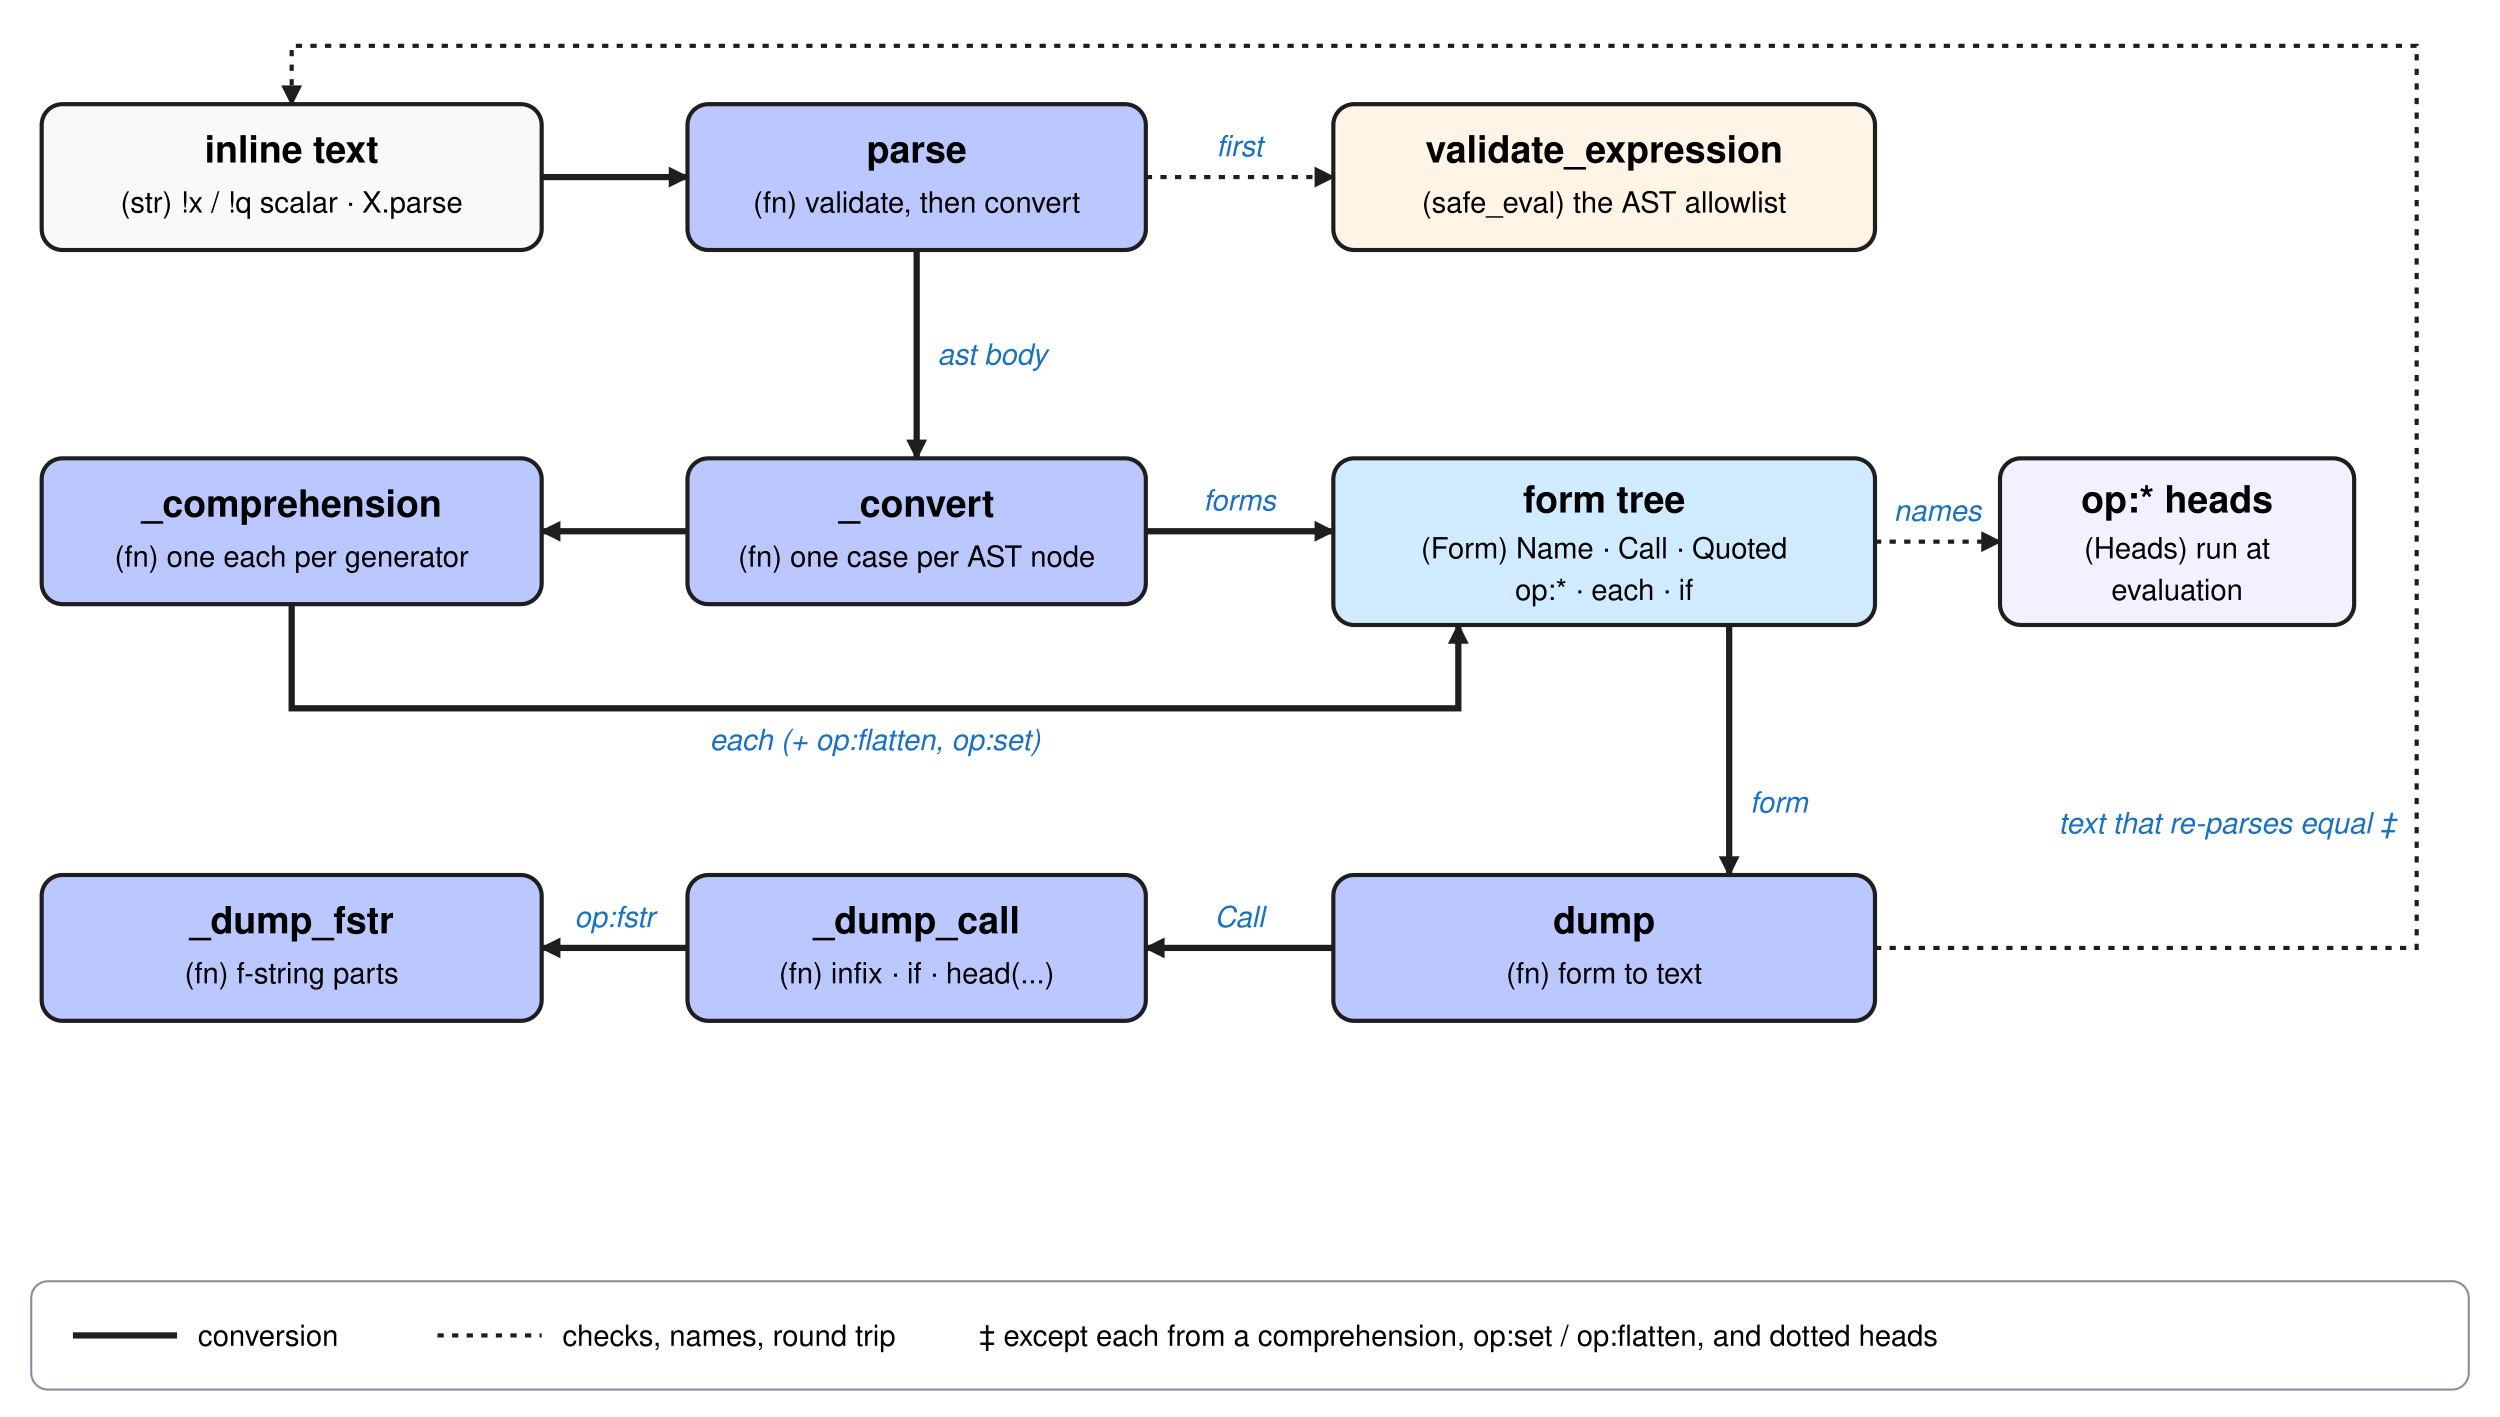
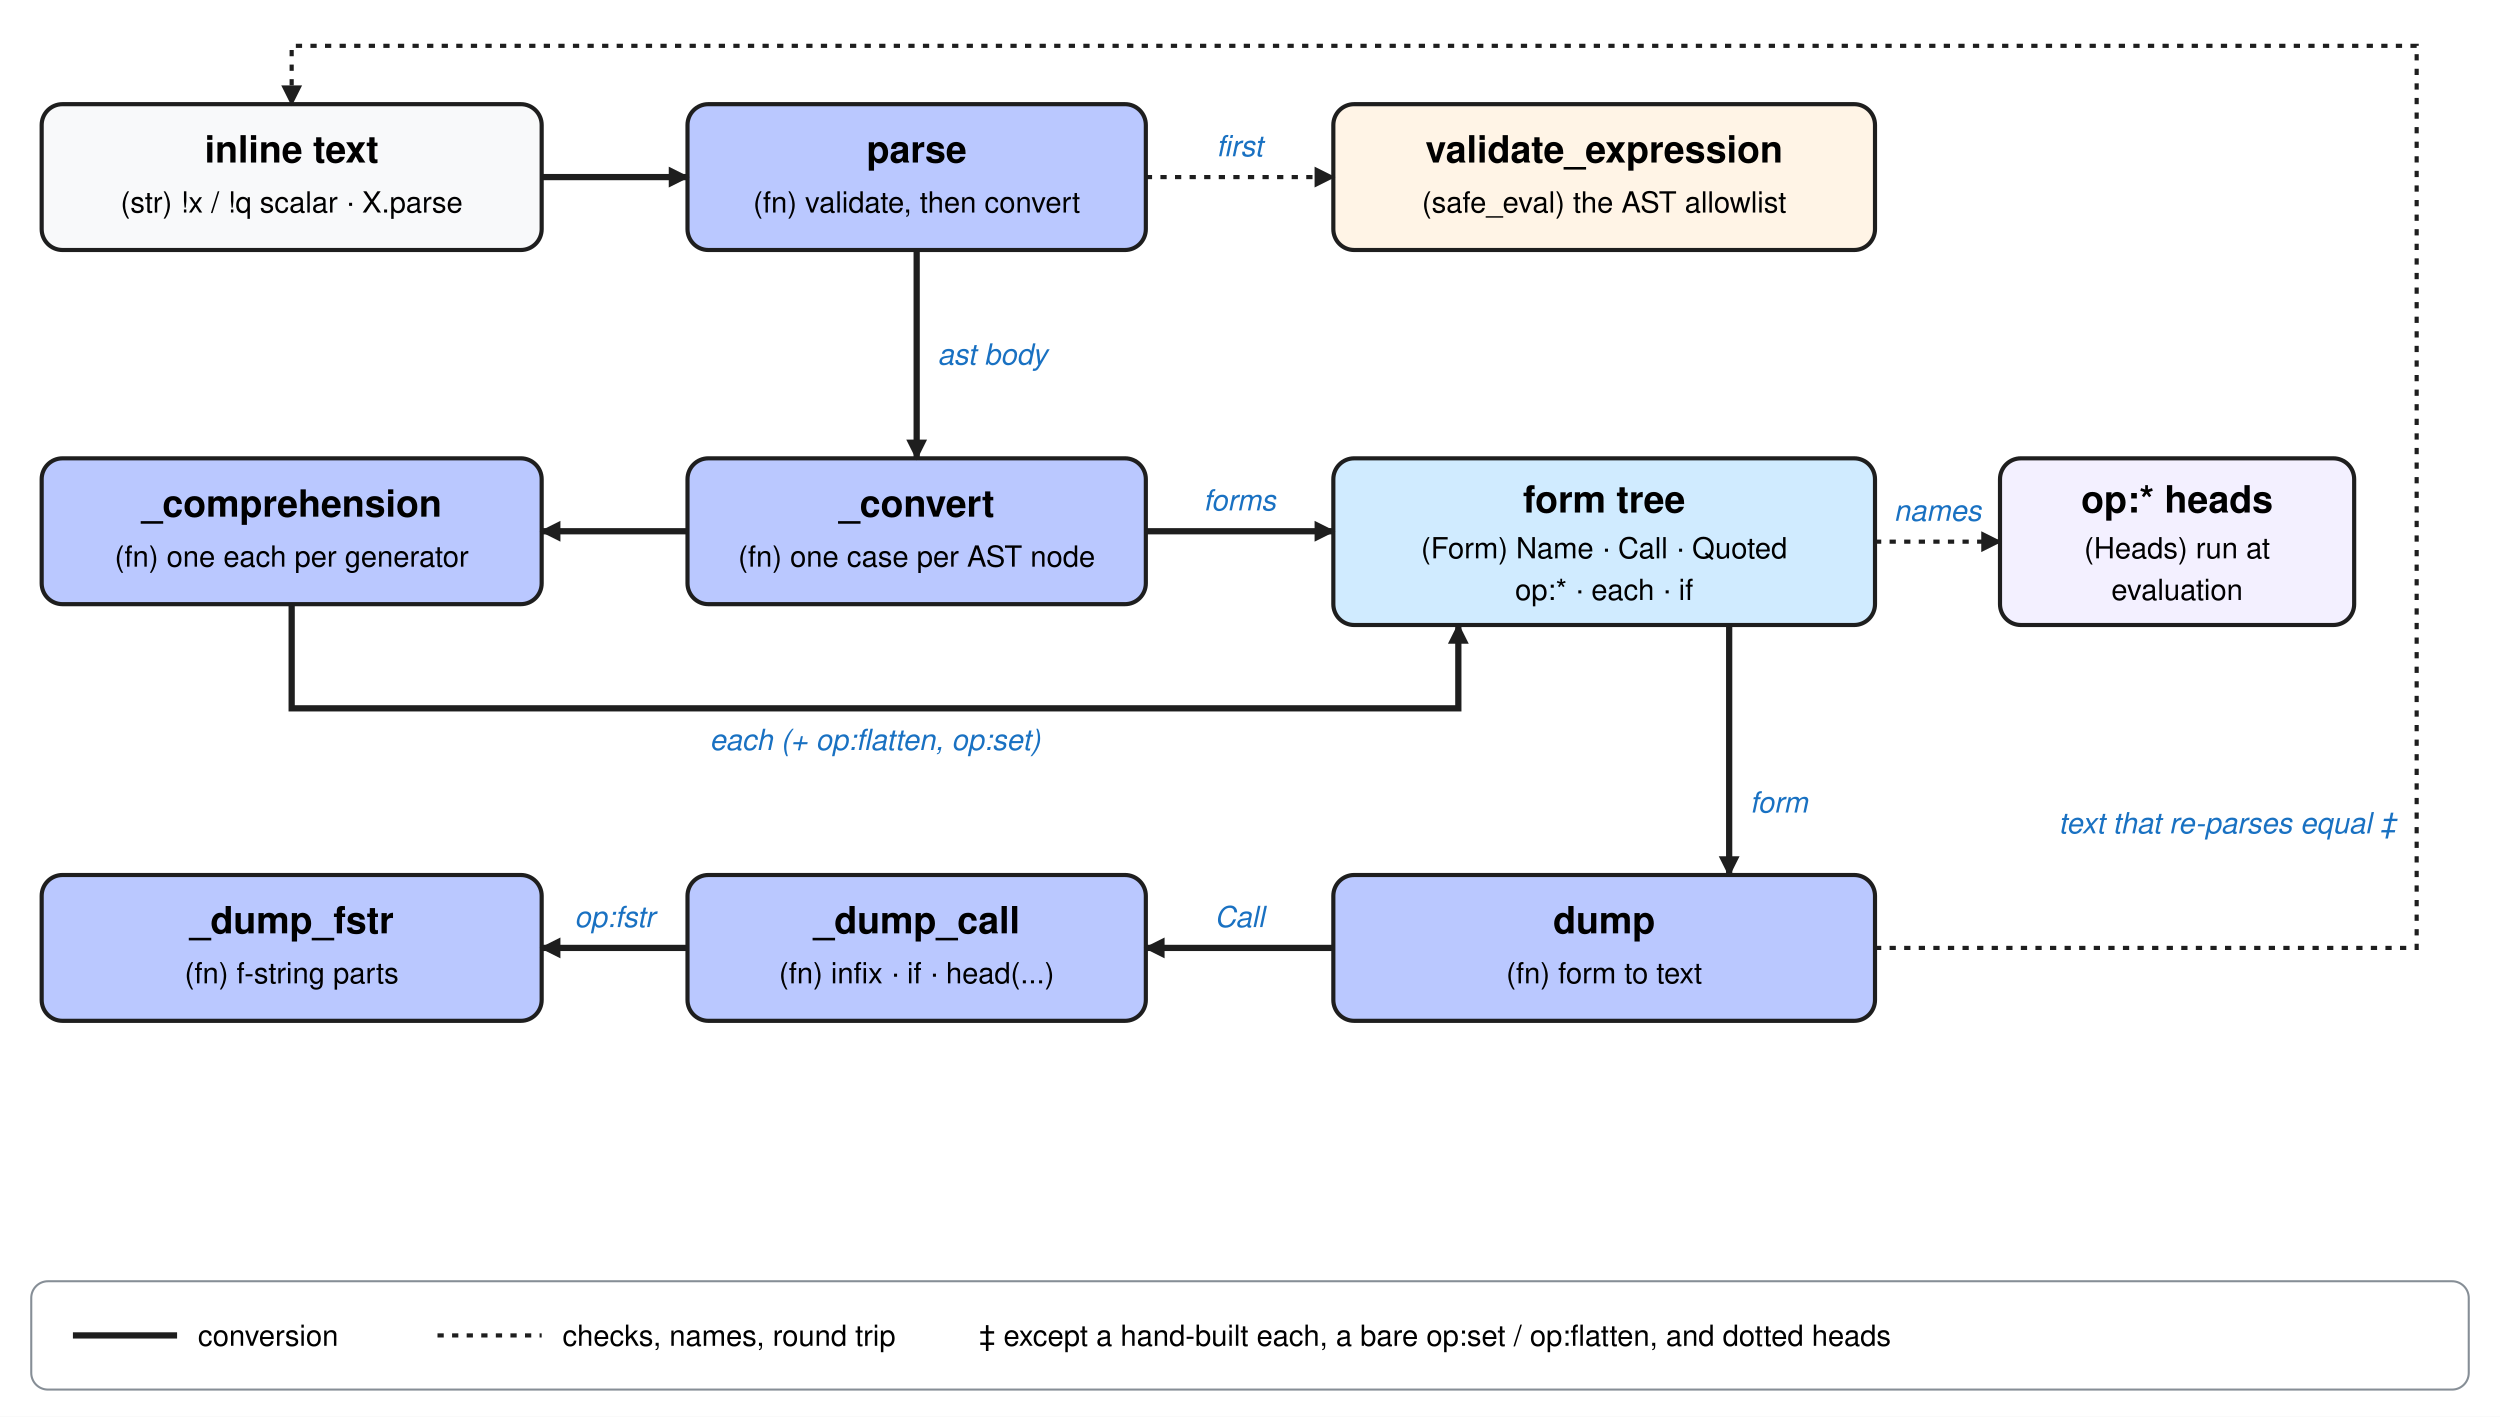
<svg xmlns="http://www.w3.org/2000/svg" width="2400" height="1360" viewBox="0 0 1200 680" font-family="Helvetica, Arial, sans-serif">
  <defs>
    <marker id="arrowhead" viewBox="0 0 10 10" refX="9" refY="5" markerUnits="userSpaceOnUse" markerWidth="10" markerHeight="10" orient="auto-start-reverse">
      <polygon id="arrowhead-shape" points="0,0 10,5 0,10" fill="#1e1e1e" />
    </marker>
  </defs>
  <rect id="bg" x="0" y="0" width="1200" height="680" fill="#ffffff" />
  <g id="n-src">
    <rect id="n-src-box" x="20" y="50" width="240" height="70" rx="10" fill="#f8f9fa" stroke="#1e1e1e" stroke-width="2" />
    <text id="n-src-name" x="140" y="78" font-size="18" font-weight="600" text-anchor="middle">inline text</text>
    <text id="n-src-kind" x="140" y="102" font-size="14" text-anchor="middle">(str) !x / !q scalar · X.parse</text>
  </g>
  <g id="n-parse">
    <rect id="n-parse-box" x="330" y="50" width="220" height="70" rx="10" fill="#bac8ff" stroke="#1e1e1e" stroke-width="2" />
    <text id="n-parse-name" x="440" y="78" font-size="18" font-weight="600" text-anchor="middle">parse</text>
    <text id="n-parse-kind" x="440" y="102" font-size="14" text-anchor="middle">(fn) validate, then convert</text>
  </g>
  <line id="e-src-parse" x1="260" y1="85" x2="330" y2="85" stroke="#1e1e1e" stroke-width="3" marker-end="url(#arrowhead)" />
  <g id="n-val">
    <rect id="n-val-box" x="640" y="50" width="260" height="70" rx="10" fill="#fff4e6" stroke="#1e1e1e" stroke-width="2" />
    <text id="n-val-name" x="770" y="78" font-size="18" font-weight="600" text-anchor="middle">validate_expression</text>
    <text id="n-val-kind" x="770" y="102" font-size="14" text-anchor="middle">(safe_eval) the AST allowlist</text>
  </g>
  <line id="e-parse-val" x1="550" y1="85" x2="640" y2="85" stroke="#1e1e1e" stroke-width="2" stroke-dasharray="3 4" marker-end="url(#arrowhead)" />
  <text id="l-parse-val" x="595" y="75" font-size="14" fill="#1971c2" font-style="italic" text-anchor="middle">first</text>
  <g id="n-conv">
    <rect id="n-conv-box" x="330" y="220" width="220" height="70" rx="10" fill="#bac8ff" stroke="#1e1e1e" stroke-width="2" />
    <text id="n-conv-name" x="440" y="248" font-size="18" font-weight="600" text-anchor="middle">_convert</text>
    <text id="n-conv-kind" x="440" y="272" font-size="14" text-anchor="middle">(fn) one case per AST node</text>
  </g>
  <line id="e-parse-conv" x1="440" y1="120" x2="440" y2="220" stroke="#1e1e1e" stroke-width="3" marker-end="url(#arrowhead)" />
  <text id="l-parse-conv" x="450" y="175" font-size="14" fill="#1971c2" font-style="italic">ast body</text>
  <g id="n-comp">
    <rect id="n-comp-box" x="20" y="220" width="240" height="70" rx="10" fill="#bac8ff" stroke="#1e1e1e" stroke-width="2" />
    <text id="n-comp-name" x="140" y="248" font-size="18" font-weight="600" text-anchor="middle">_comprehension</text>
    <text id="n-comp-kind" x="140" y="272" font-size="14" text-anchor="middle">(fn) one each per generator</text>
  </g>
  <line id="e-conv-comp" x1="330" y1="255" x2="260" y2="255" stroke="#1e1e1e" stroke-width="3" marker-end="url(#arrowhead)" />
  <g id="n-form">
    <rect id="n-form-box" x="640" y="220" width="260" height="80" rx="10" fill="#d0ebff" stroke="#1e1e1e" stroke-width="2" />
    <text id="n-form-name" x="770" y="246" font-size="18" font-weight="600" text-anchor="middle">form tree</text>
    <text id="n-form-kind" x="770" y="268" font-size="14" text-anchor="middle">(Form) Name · Call · Quoted</text>
    <text id="n-form-kind2" x="770" y="288" font-size="14" text-anchor="middle">op:* · each · if</text>
  </g>
  <line id="e-conv-form" x1="550" y1="255" x2="640" y2="255" stroke="#1e1e1e" stroke-width="3" marker-end="url(#arrowhead)" />
  <text id="l-conv-form" x="595" y="245" font-size="14" fill="#1971c2" font-style="italic" text-anchor="middle">forms</text>
  <polyline id="e-comp-form" points="140,290 140,340 700,340 700,300" fill="none" stroke="#1e1e1e" stroke-width="3" marker-end="url(#arrowhead)" />
  <text id="l-comp-form" x="420" y="360" font-size="14" fill="#1971c2" font-style="italic" text-anchor="middle">each (+ op:flatten, op:set)</text>
  <g id="n-heads">
    <rect id="n-heads-box" x="960" y="220" width="170" height="80" rx="10" fill="#f3f0ff" stroke="#1e1e1e" stroke-width="2" />
    <text id="n-heads-name" x="1045" y="246" font-size="18" font-weight="600" text-anchor="middle">op:* heads</text>
    <text id="n-heads-kind" x="1045" y="268" font-size="14" text-anchor="middle">(Heads) run at</text>
    <text id="n-heads-kind2" x="1045" y="288" font-size="14" text-anchor="middle">evaluation</text>
  </g>
  <line id="e-form-heads" x1="900" y1="260" x2="960" y2="260" stroke="#1e1e1e" stroke-width="2" stroke-dasharray="3 4" marker-end="url(#arrowhead)" />
  <text id="l-form-heads" x="930" y="250" font-size="14" fill="#1971c2" font-style="italic" text-anchor="middle">names</text>
  <g id="n-dump">
    <rect id="n-dump-box" x="640" y="420" width="260" height="70" rx="10" fill="#bac8ff" stroke="#1e1e1e" stroke-width="2" />
    <text id="n-dump-name" x="770" y="448" font-size="18" font-weight="600" text-anchor="middle">dump</text>
    <text id="n-dump-kind" x="770" y="472" font-size="14" text-anchor="middle">(fn) form to text</text>
  </g>
  <line id="e-form-dump" x1="830" y1="300" x2="830" y2="420" stroke="#1e1e1e" stroke-width="3" marker-end="url(#arrowhead)" />
  <text id="l-form-dump" x="840" y="390" font-size="14" fill="#1971c2" font-style="italic">form</text>
  <g id="n-dcall">
    <rect id="n-dcall-box" x="330" y="420" width="220" height="70" rx="10" fill="#bac8ff" stroke="#1e1e1e" stroke-width="2" />
    <text id="n-dcall-name" x="440" y="448" font-size="18" font-weight="600" text-anchor="middle">_dump_call</text>
    <text id="n-dcall-kind" x="440" y="472" font-size="14" text-anchor="middle">(fn) infix · if · head(...)</text>
  </g>
  <line id="e-dump-dcall" x1="640" y1="455" x2="550" y2="455" stroke="#1e1e1e" stroke-width="3" marker-end="url(#arrowhead)" />
  <text id="l-dump-dcall" x="595" y="445" font-size="14" fill="#1971c2" font-style="italic" text-anchor="middle">Call</text>
  <g id="n-dfstr">
    <rect id="n-dfstr-box" x="20" y="420" width="240" height="70" rx="10" fill="#bac8ff" stroke="#1e1e1e" stroke-width="2" />
    <text id="n-dfstr-name" x="140" y="448" font-size="18" font-weight="600" text-anchor="middle">_dump_fstr</text>
    <text id="n-dfstr-kind" x="140" y="472" font-size="14" text-anchor="middle">(fn) f-string parts</text>
  </g>
  <line id="e-dcall-dfstr" x1="330" y1="455" x2="260" y2="455" stroke="#1e1e1e" stroke-width="3" marker-end="url(#arrowhead)" />
  <text id="l-dcall-dfstr" x="295" y="445" font-size="14" fill="#1971c2" font-style="italic" text-anchor="middle">op:fstr</text>
  <polyline id="e-dump-src" points="900,455 1160,455 1160,22 140,22 140,50" fill="none" stroke="#1e1e1e" stroke-width="2" stroke-dasharray="3 4" marker-end="url(#arrowhead)" />
  <text id="l-dump-src" x="1150" y="400" font-size="14" fill="#1971c2" font-style="italic" text-anchor="end">text that re-parses equal ‡</text>
  <g id="legend">
    <rect id="legend-box" x="15" y="615" width="1170" height="52" rx="8" fill="#ffffff" stroke="#868e96" stroke-width="1" />
    <line id="legend-solid" x1="35" y1="641" x2="85" y2="641" stroke="#1e1e1e" stroke-width="3" />
    <text id="legend-solid-text" x="95" y="646" font-size="14">conversion</text>
    <line id="legend-dotted" x1="210" y1="641" x2="260" y2="641" stroke="#1e1e1e" stroke-width="2" stroke-dasharray="3 4" />
    <text id="legend-dotted-text" x="270" y="646" font-size="14">checks, names, round trip</text>
-     <text id="legend-dagger" x="470" y="646" font-size="14">‡ except each from a comprehension, op:set / op:flatten, and dotted heads</text>
+     <text id="legend-dagger" x="470" y="646" font-size="14">‡ except a hand-built each, a bare op:set / op:flatten, and dotted heads</text>
  </g>
</svg>
